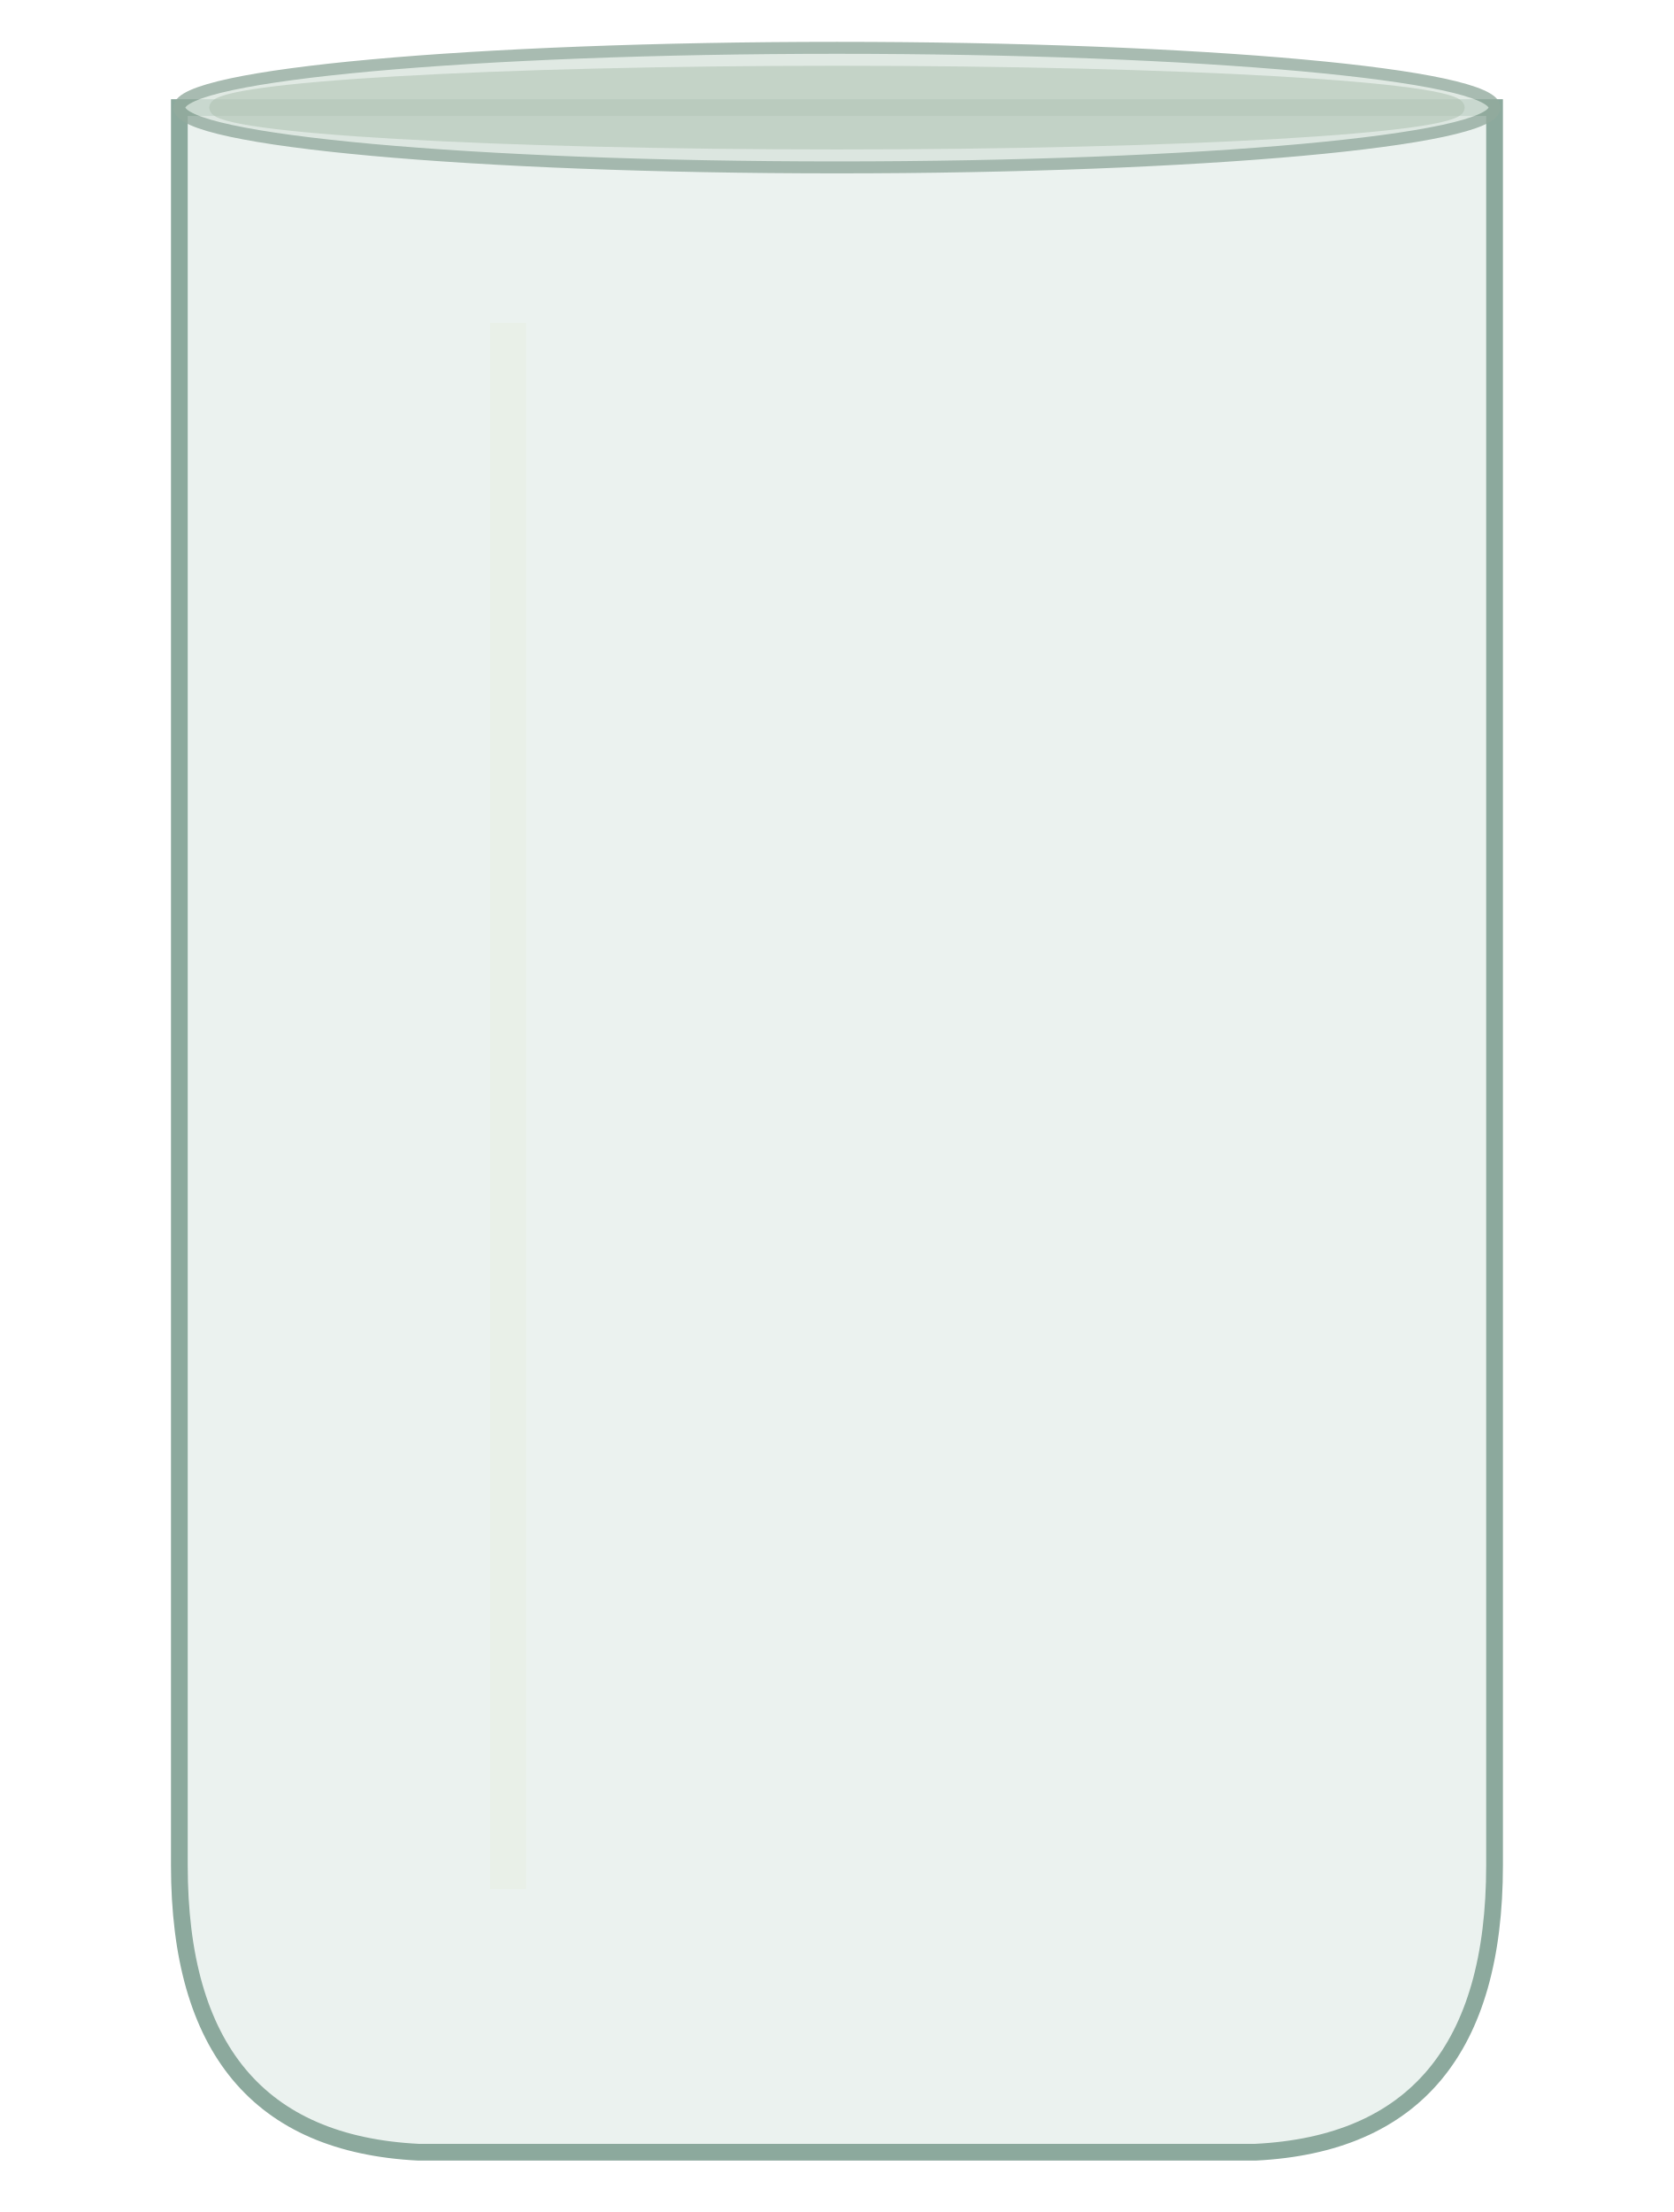
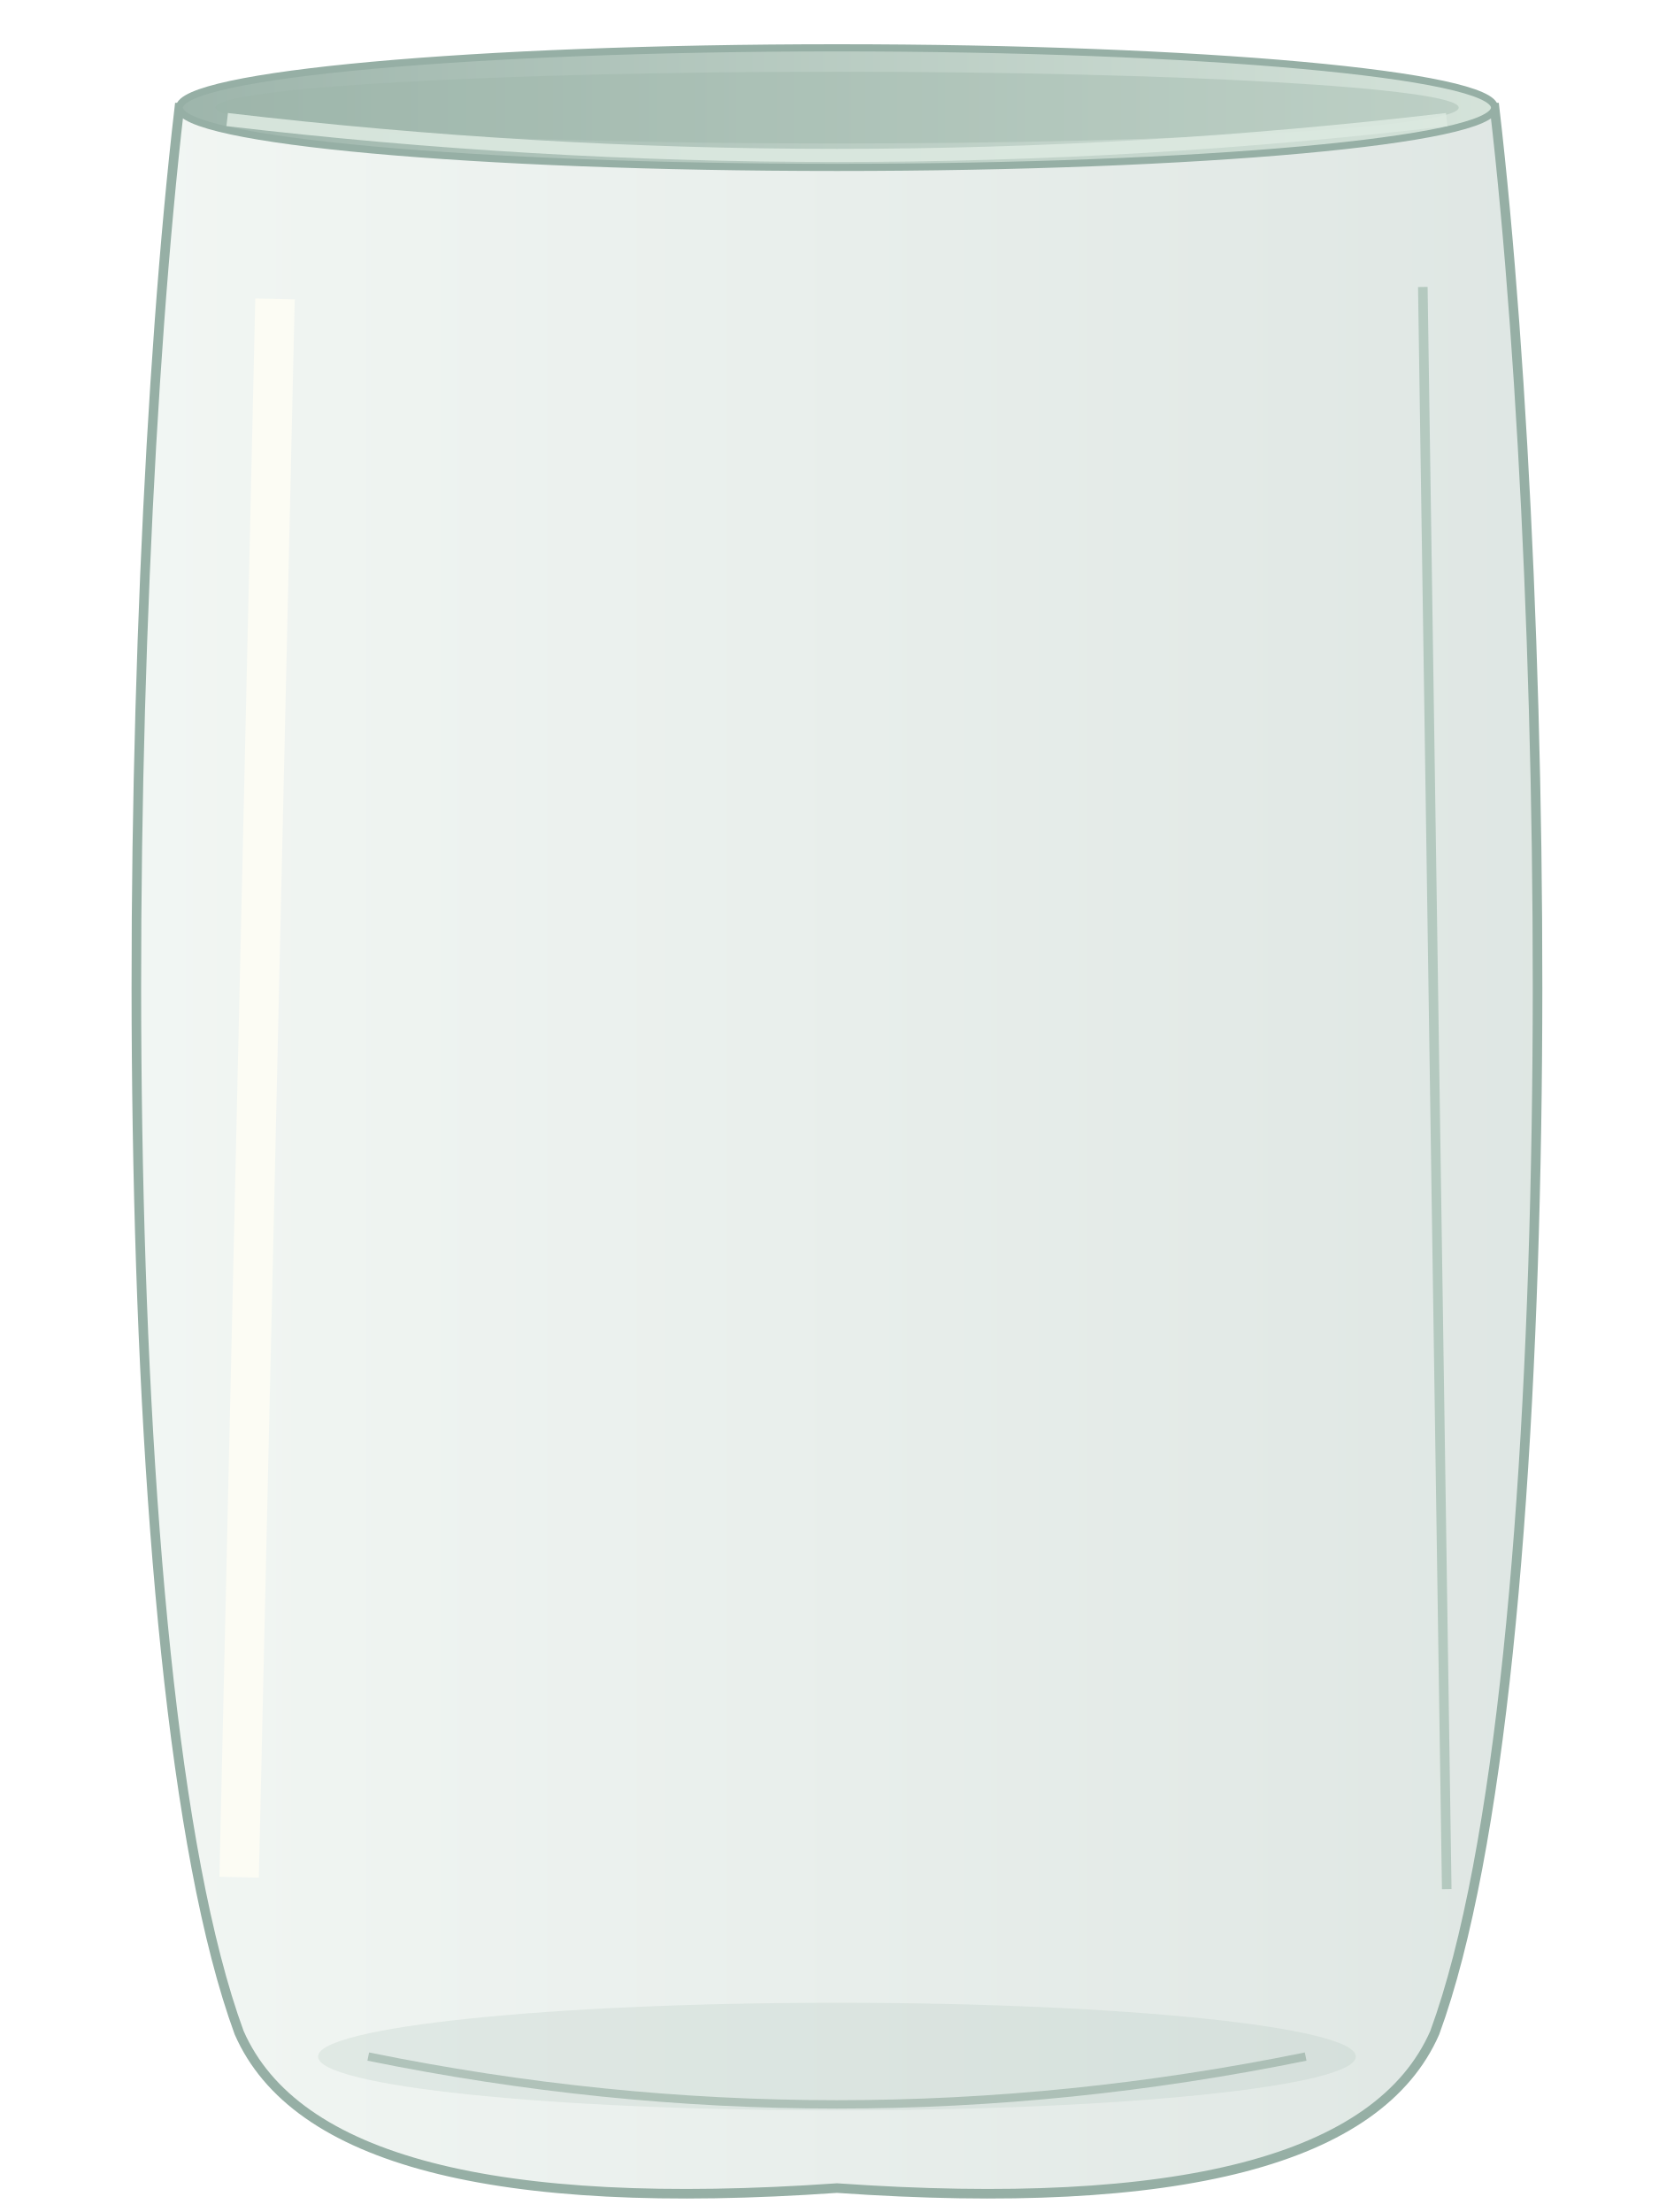
- <svg xmlns="http://www.w3.org/2000/svg" viewBox="0 0 140 185" width="140" height="185">
-   <g fill-opacity=".28">
-     <path d="M15 9L15 156Q15 179 35 180L105 180Q125 179 125 156L125 9Z" fill="#b8cfc6" stroke="#8ca99d" stroke-width="1.4" />
-   </g>
-   <path d="M42.5 27L42.5 158" fill="none" stroke="#e9f0e8" stroke-width="3" />
-   <ellipse cx="70" cy="9" rx="55.0" ry="5" fill="#d8e4dc" stroke="#92aa9d" opacity="0.8" />
-   <ellipse cx="70" cy="9" rx="52.0" ry="3" fill="#adc1b0" stroke="#adc1b0" opacity="0.55" />
+ <svg xmlns="http://www.w3.org/2000/svg" width="140" height="185" viewBox="0 0 140 185">
+   <defs>
+     <linearGradient id="glass-cylinder-body" gradientUnits="userSpaceOnUse" x1="0" y1="0" x2="140" y2="0">
+       <stop offset="0" stop-color="#dce9e0" />
+       <stop offset="1" stop-color="#96afa5" />
+     </linearGradient>
+     <linearGradient id="glass-cylinder-rim" gradientUnits="userSpaceOnUse" x1="0" y1="0" x2="140" y2="0">
+       <stop offset="0" stop-color="#96afa5" />
+       <stop offset="1" stop-color="#dce9e0" />
+     </linearGradient>
+   </defs>
+   <path d="M15.0 9C10.0 52 9 140 20 170Q27 186 70 183Q113 186 120 170C131 140 130.0 52 125.0 9Z" fill="url(#glass-cylinder-body)" stroke="#96afa5" stroke-width=".8" fill-opacity=".32" />
+   <path d="M23.0 25L20.0 157" fill="none" stroke="#fffef4" stroke-width="3.3" stroke-opacity=".78" />
+   <path d="M119.0 24L121.0 158" fill="none" stroke="#90afa1" stroke-width="0.8" stroke-opacity=".55" />
+   <ellipse cx="70.00" cy="172.00" rx="43.40" ry="4.50" fill="#b0c6bb" opacity=".24" />
+   <path d="M30.8 172Q70 180 109.2 172" fill="none" stroke="#829e91" stroke-width="0.7" stroke-opacity=".5" />
+   <ellipse cx="70.00" cy="9.00" rx="55.00" ry="5.00" fill="url(#glass-cylinder-rim)" stroke="#96afa5" stroke-width=".6" />
+   <ellipse cx="70.00" cy="9.00" rx="52.00" ry="3.00" fill="#9bb4a7" opacity=".4" />
+   <path d="M19.0 10Q70 16 121.0 10" fill="none" stroke="#dce9e0" stroke-width="1.1" stroke-opacity=".9" />
</svg>
